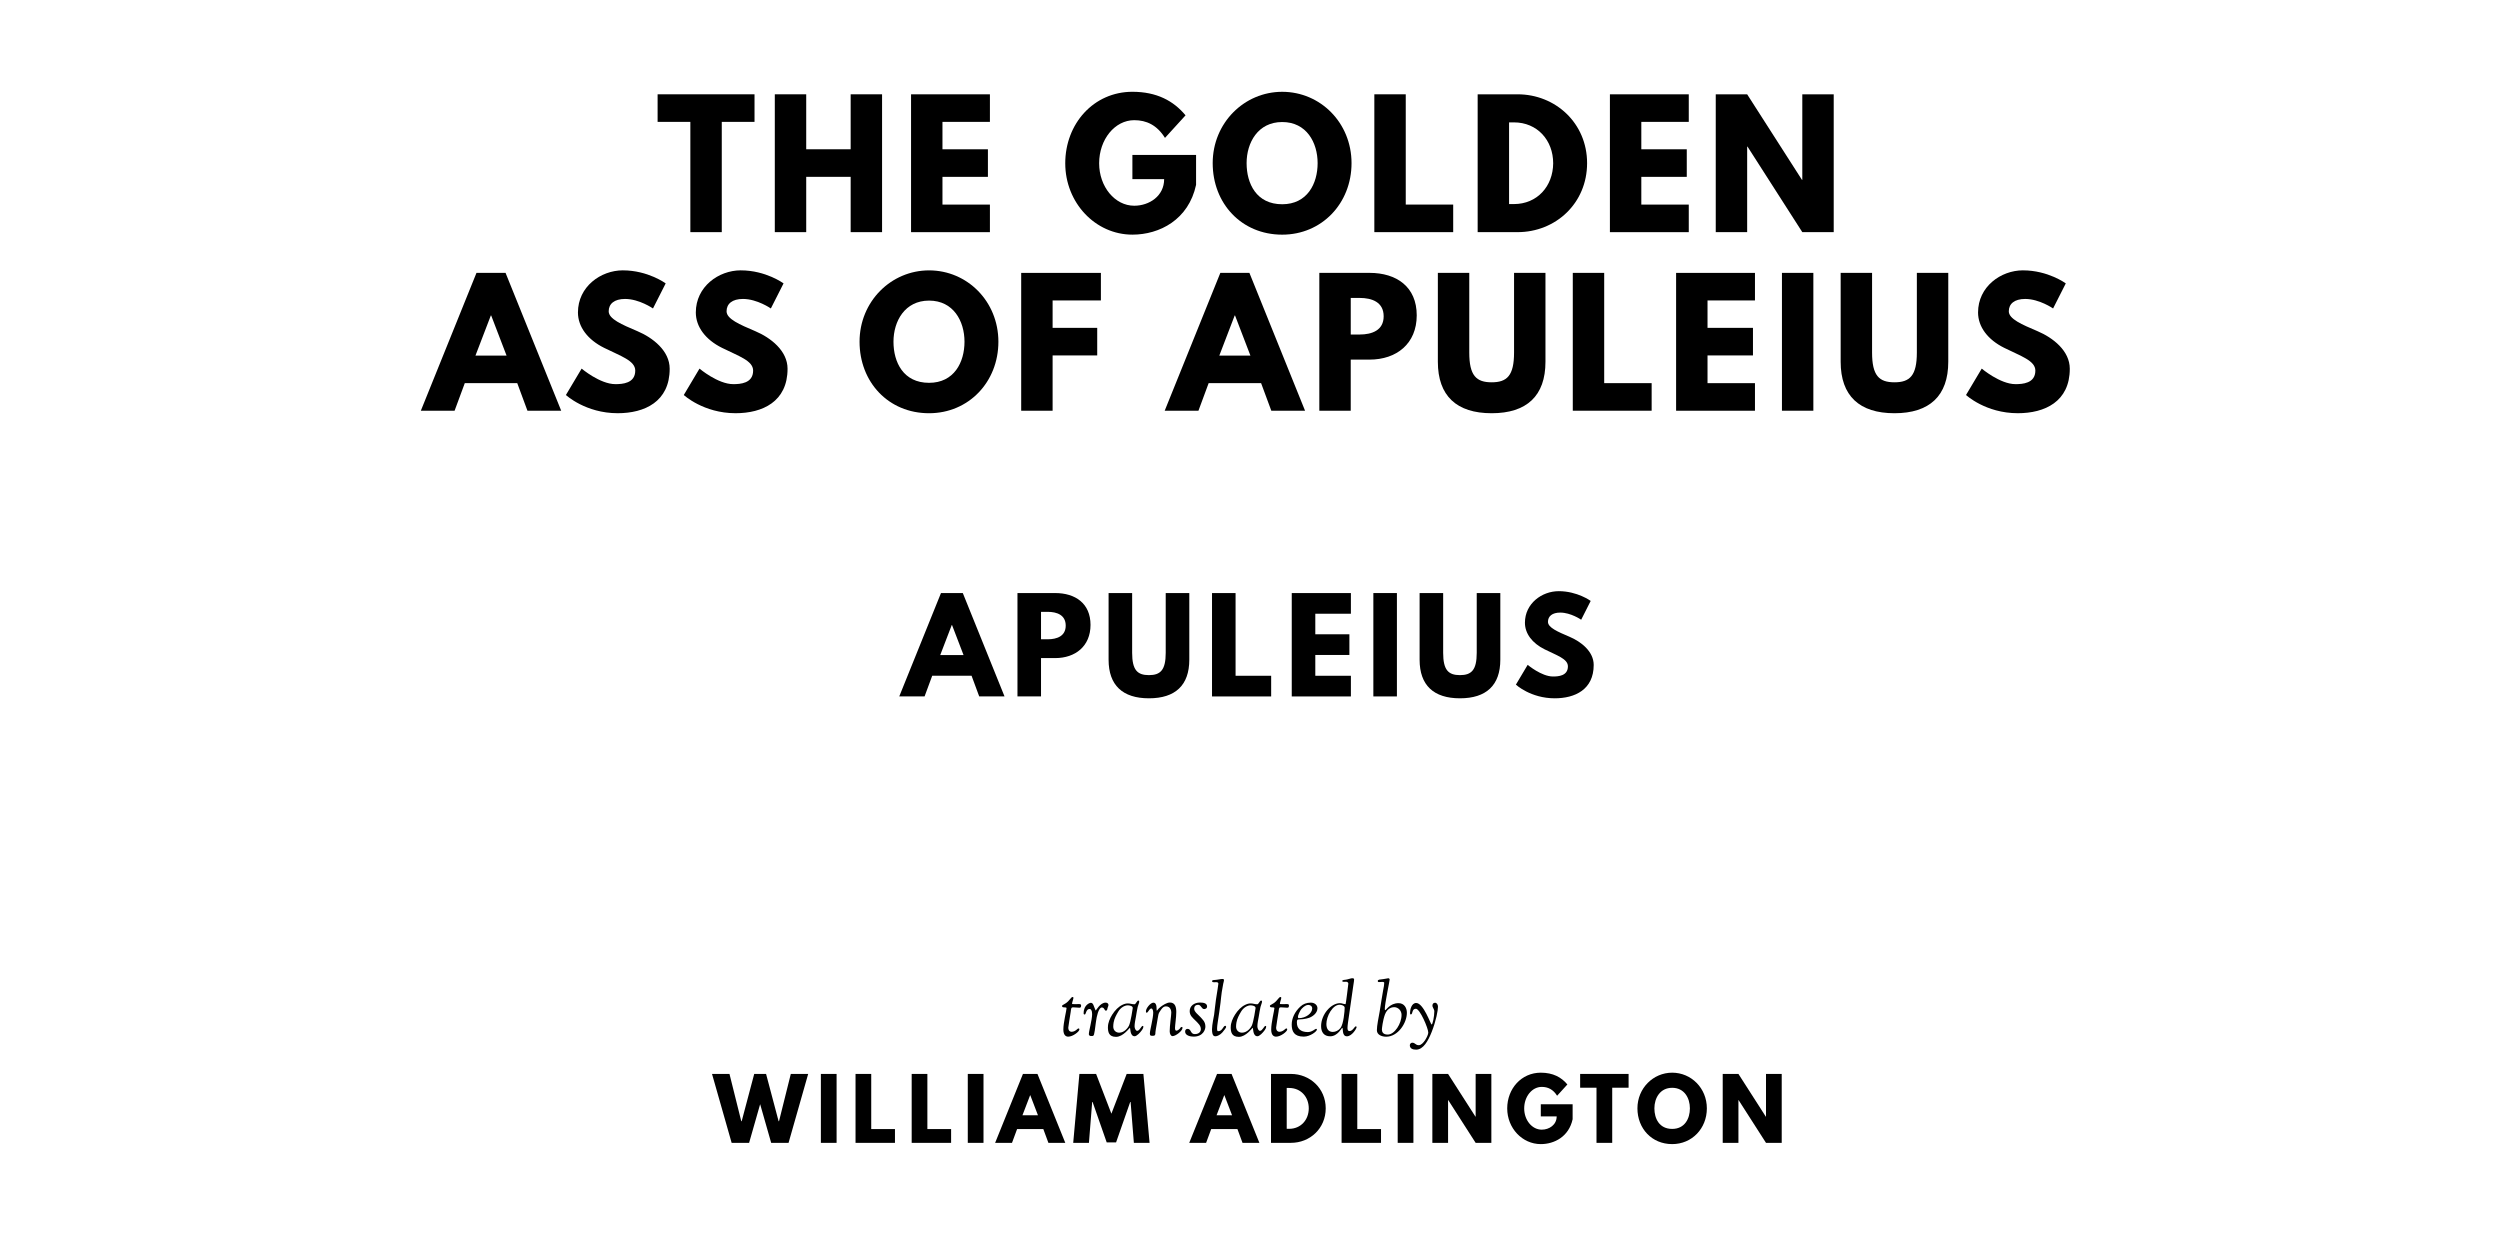
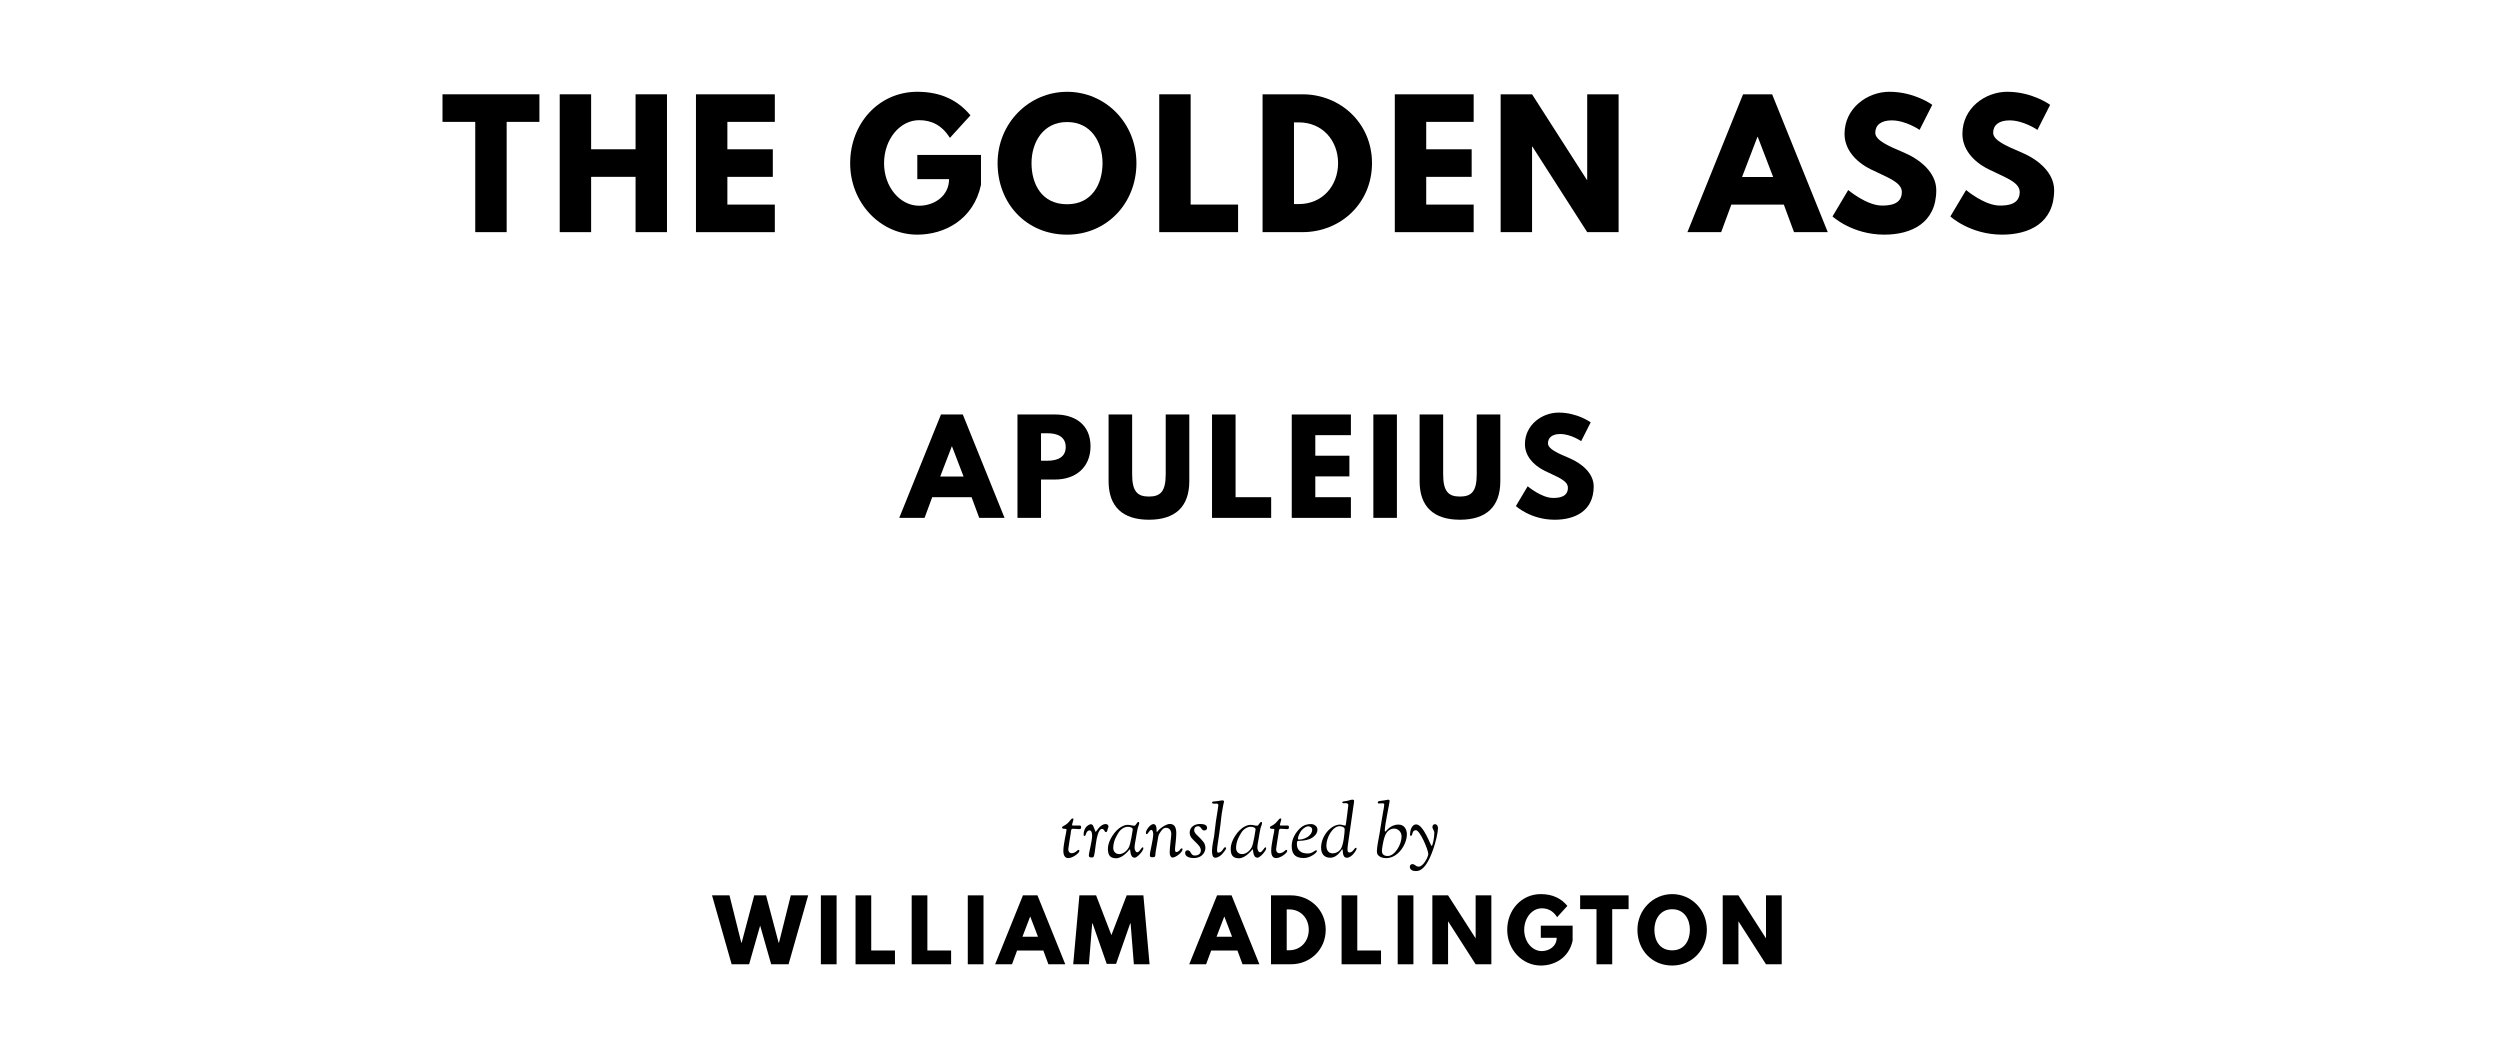
- <svg xmlns="http://www.w3.org/2000/svg" version="1.1" viewBox="0 0 1400 690">
-   <g aria-label="THE GOLDEN">
-     <path d="M368.26,68.25l0.00-15.44l54.27,0.00l0.00,15.44l-18.34,0.00l0.00,61.75l-17.59,0.00l0.00-61.75l-18.34,0.00z" />
-     <path d="M451.48,99.03l0.00,30.97l-17.59,0.00l0.00-77.19l17.59,0.00l0.00,30.78l24.89,0.00l0.00-30.78l17.59,0.00l0.00,77.19l-17.59,0.00l0.00-30.97l-24.89,0.00z" />
-     <path d="M554.35,52.81l0.00,15.44l-26.57,0.00l0.00,15.35l25.45,0.00l0.00,15.44l-25.45,0.00l0.00,15.53l26.57,0.00l0.00,15.44l-44.16,0.00l0.00-77.19l44.16,0.00z" />
-     <path d="M669.80,86.77l0.00,16.75c-4.21,19.56-20.49,27.88-35.65,27.88c-20.77,0.00-37.61-17.87-37.61-39.95c0.00-22.18,15.91-40.05,37.61-40.05c13.57,0.00,23.02,5.05,29.75,13.19l-11.51,12.63c-4.49-7.20-10.39-9.92-17.22-9.92c-10.85,0.00-19.65,10.76-19.65,24.14c0.00,13.10,8.80,23.77,19.65,23.77c8.42,0.00,16.75-5.43,16.75-14.88l-17.78,0.00l0.00-13.57l35.65,0.00z" />
-     <path d="M679.11,91.36c0.00-22.55,17.68-39.95,38.92-39.95c21.43,0.00,38.83,17.40,38.83,39.95s-16.65,40.05-38.83,40.05c-22.83,0.00-38.92-17.50-38.92-40.05z  M698.10,91.36c0.00,11.51,5.52,23.02,19.93,23.02c14.04,0.00,19.84-11.51,19.84-23.02s-6.18-23.02-19.84-23.02c-13.57,0.00-19.93,11.51-19.93,23.02z" />
-     <path d="M787.22,52.81l0.00,61.75l26.57,0.00l0.00,15.44l-44.16,0.00l0.00-77.19l17.59,0.00z" />
-     <path d="M827.49,52.81l22.36,0.00c21.15,0.00,38.92,16.09,38.92,38.55c0.00,22.55-17.68,38.64-38.92,38.64l-22.36,0.00l0.00-77.19z  M845.08,114.28l2.71,0.00c13.01,0.00,21.89-9.92,21.99-22.83c0.00-12.91-8.89-22.92-21.99-22.92l-2.71,0.00l0.00,45.75z" />
-     <path d="M945.71,52.81l0.00,15.44l-26.57,0.00l0.00,15.35l25.45,0.00l0.00,15.44l-25.45,0.00l0.00,15.53l26.57,0.00l0.00,15.44l-44.16,0.00l0.00-77.19l44.16,0.00z" />
-     <path d="M978.41,82.09l0.00,47.91l-17.59,0.00l0.00-77.19l17.59,0.00l30.69,47.91l0.19,0.00l0.00-47.91l17.59,0.00l0.00,77.19l-17.59,0.00l-30.69-47.91l-0.19,0.00z" />
-   </g>
-   <g aria-label="ASS OF APULEIUS">
-     <path d="M283.11,152.81l31.16,77.19l-18.90,0.00l-5.71-15.44l-29.38,0.00l-5.71,15.44l-18.90,0.00l31.16-77.19l16.28,0.00z  M283.67,199.12l-8.61-22.46l-0.19,0.00l-8.61,22.46l17.40,0.00z" />
-     <path d="M348.83,151.40c14.04,0.00,23.95,7.30,23.95,7.30l-7.11,14.04s-7.67-5.33-15.63-5.33c-5.99,0.00-9.17,2.71-9.17,6.92c0.00,4.30,7.30,7.39,16.09,11.13c8.61,3.65,18.06,10.95,18.06,21.05c0.00,18.43-14.04,24.89-29.10,24.89c-18.06,0.00-29.01-10.20-29.01-10.20l8.80-14.78s10.29,8.70,18.90,8.70c3.84,0.00,11.13-0.37,11.13-7.58c0.00-5.61-8.23-8.14-17.40-12.73c-9.26-4.58-14.69-11.79-14.69-19.84c0.00-14.41,12.73-23.58,25.17-23.58z" />
-     <path d="M414.84,151.40c14.04,0.00,23.95,7.30,23.95,7.30l-7.11,14.04s-7.67-5.33-15.63-5.33c-5.99,0.00-9.17,2.71-9.17,6.92c0.00,4.30,7.30,7.39,16.09,11.13c8.61,3.65,18.06,10.95,18.06,21.05c0.00,18.43-14.04,24.89-29.10,24.89c-18.06,0.00-29.01-10.20-29.01-10.20l8.80-14.78s10.29,8.70,18.90,8.70c3.84,0.00,11.13-0.37,11.13-7.58c0.00-5.61-8.23-8.14-17.40-12.73c-9.26-4.58-14.69-11.79-14.69-19.84c0.00-14.41,12.73-23.58,25.17-23.58z" />
-     <path d="M481.35,191.36c0.00-22.55,17.68-39.95,38.92-39.95c21.43,0.00,38.83,17.40,38.83,39.95s-16.65,40.05-38.83,40.05c-22.83,0.00-38.92-17.50-38.92-40.05z  M500.35,191.36c0.00,11.51,5.52,23.02,19.93,23.02c14.04,0.00,19.84-11.51,19.84-23.02s-6.18-23.02-19.84-23.02c-13.57,0.00-19.93,11.51-19.93,23.02z" />
-     <path d="M616.50,152.81l0.00,15.44l-27.04,0.00l0.00,15.35l24.98,0.00l0.00,15.44l-24.98,0.00l0.00,30.97l-17.59,0.00l0.00-77.19l44.63,0.00z" />
-     <path d="M699.67,152.81l31.16,77.19l-18.90,0.00l-5.71-15.44l-29.38,0.00l-5.71,15.44l-18.90,0.00l31.16-77.19l16.28,0.00z  M700.23,199.12l-8.61-22.46l-0.19,0.00l-8.61,22.46l17.40,0.00z" />
-     <path d="M738.82,152.81l28.16,0.00c15.06,0.00,26.39,7.77,26.39,23.77c0.00,15.91-11.32,24.80-26.39,24.80l-10.57,0.00l0.00,28.63l-17.59,0.00l0.00-77.19z  M756.42,187.33l4.96,0.00c6.92,0.00,13.47-2.34,13.47-10.20c0.00-7.95-6.55-10.29-13.47-10.29l-4.96,0.00l0.00,20.49z" />
-     <path d="M865.46,152.81l0.00,49.78c0.00,19.09-10.48,28.82-30.13,28.82s-30.13-9.73-30.13-28.82l0.00-49.78l17.59,0.00l0.00,44.63c0.00,12.91,3.93,16.65,12.54,16.65s12.54-3.74,12.54-16.65l0.00-44.63l17.59,0.00z" />
-     <path d="M898.35,152.81l0.00,61.75l26.57,0.00l0.00,15.44l-44.16,0.00l0.00-77.19l17.59,0.00z" />
-     <path d="M982.78,152.81l0.00,15.44l-26.57,0.00l0.00,15.35l25.45,0.00l0.00,15.44l-25.45,0.00l0.00,15.53l26.57,0.00l0.00,15.44l-44.16,0.00l0.00-77.19l44.16,0.00z" />
-     <path d="M1015.48,152.81l0.00,77.19l-17.59,0.00l0.00-77.19l17.59,0.00z" />
-     <path d="M1091.03,152.81l0.00,49.78c0.00,19.09-10.48,28.82-30.13,28.82s-30.13-9.73-30.13-28.82l0.00-49.78l17.59,0.00l0.00,44.63c0.00,12.91,3.93,16.65,12.54,16.65s12.54-3.74,12.54-16.65l0.00-44.63l17.59,0.00z" />
-     <path d="M1132.89,151.40c14.04,0.00,23.95,7.30,23.95,7.30l-7.11,14.04s-7.67-5.33-15.63-5.33c-5.99,0.00-9.17,2.71-9.17,6.92c0.00,4.30,7.30,7.39,16.09,11.13c8.61,3.65,18.06,10.95,18.06,21.05c0.00,18.43-14.04,24.89-29.10,24.89c-18.06,0.00-29.01-10.20-29.01-10.20l8.80-14.78s10.29,8.70,18.90,8.70c3.84,0.00,11.13-0.37,11.13-7.58c0.00-5.61-8.23-8.14-17.40-12.73c-9.26-4.58-14.69-11.79-14.69-19.84c0.00-14.41,12.73-23.58,25.17-23.58z" />
+ <svg xmlns="http://www.w3.org/2000/svg" version="1.1" viewBox="0 0 1400 590">
+   <g aria-label="THE GOLDEN ASS">
+     <path d="M247.80,68.25l0.00-15.44l54.27,0.00l0.00,15.44l-18.34,0.00l0.00,61.75l-17.59,0.00l0.00-61.75l-18.34,0.00z" />
+     <path d="M331.03,99.03l0.00,30.97l-17.59,0.00l0.00-77.19l17.59,0.00l0.00,30.78l24.89,0.00l0.00-30.78l17.59,0.00l0.00,77.19l-17.59,0.00l0.00-30.97l-24.89,0.00z" />
+     <path d="M433.90,52.81l0.00,15.44l-26.57,0.00l0.00,15.35l25.45,0.00l0.00,15.44l-25.45,0.00l0.00,15.53l26.57,0.00l0.00,15.44l-44.16,0.00l0.00-77.19l44.16,0.00z" />
+     <path d="M549.35,86.77l0.00,16.75c-4.21,19.56-20.49,27.88-35.65,27.88c-20.77,0.00-37.61-17.87-37.61-39.95c0.00-22.18,15.91-40.05,37.61-40.05c13.57,0.00,23.02,5.05,29.75,13.19l-11.51,12.63c-4.49-7.20-10.39-9.92-17.22-9.92c-10.85,0.00-19.65,10.76-19.65,24.14c0.00,13.10,8.80,23.77,19.65,23.77c8.42,0.00,16.75-5.43,16.75-14.88l-17.78,0.00l0.00-13.57l35.65,0.00z" />
+     <path d="M558.65,91.36c0.00-22.55,17.68-39.95,38.92-39.95c21.43,0.00,38.83,17.40,38.83,39.95s-16.65,40.05-38.83,40.05c-22.83,0.00-38.92-17.50-38.92-40.05z  M577.65,91.36c0.00,11.51,5.52,23.02,19.93,23.02c14.04,0.00,19.84-11.51,19.84-23.02s-6.18-23.02-19.84-23.02c-13.57,0.00-19.93,11.51-19.93,23.02z" />
+     <path d="M666.76,52.81l0.00,61.75l26.57,0.00l0.00,15.44l-44.16,0.00l0.00-77.19l17.59,0.00z" />
+     <path d="M707.04,52.81l22.36,0.00c21.15,0.00,38.92,16.09,38.92,38.55c0.00,22.55-17.68,38.64-38.92,38.64l-22.36,0.00l0.00-77.19z  M724.63,114.28l2.71,0.00c13.01,0.00,21.89-9.92,21.99-22.83c0.00-12.91-8.89-22.92-21.99-22.92l-2.71,0.00l0.00,45.75z" />
+     <path d="M825.25,52.81l0.00,15.44l-26.57,0.00l0.00,15.35l25.45,0.00l0.00,15.44l-25.45,0.00l0.00,15.53l26.57,0.00l0.00,15.44l-44.16,0.00l0.00-77.19l44.16,0.00z" />
+     <path d="M857.95,82.09l0.00,47.91l-17.59,0.00l0.00-77.19l17.59,0.00l30.69,47.91l0.19,0.00l0.00-47.91l17.59,0.00l0.00,77.19l-17.59,0.00l-30.69-47.91l-0.19,0.00z" />
+     <path d="M992.39,52.81l31.16,77.19l-18.90,0.00l-5.71-15.44l-29.38,0.00l-5.71,15.44l-18.90,0.00l31.16-77.19l16.28,0.00z  M992.96,99.12l-8.61-22.46l-0.19,0.00l-8.61,22.46l17.40,0.00z" />
+     <path d="M1058.12,51.40c14.04,0.00,23.95,7.30,23.95,7.30l-7.11,14.04s-7.67-5.33-15.63-5.33c-5.99,0.00-9.17,2.71-9.17,6.92c0.00,4.30,7.30,7.39,16.09,11.13c8.61,3.65,18.06,10.95,18.06,21.05c0.00,18.43-14.04,24.89-29.10,24.89c-18.06,0.00-29.01-10.20-29.01-10.20l8.80-14.78s10.29,8.70,18.90,8.70c3.84,0.00,11.13-0.37,11.13-7.58c0.00-5.61-8.23-8.14-17.40-12.73c-9.26-4.58-14.69-11.79-14.69-19.84c0.00-14.41,12.73-23.58,25.17-23.58z" />
+     <path d="M1124.13,51.40c14.04,0.00,23.95,7.30,23.95,7.30l-7.11,14.04s-7.67-5.33-15.63-5.33c-5.99,0.00-9.17,2.71-9.17,6.92c0.00,4.30,7.30,7.39,16.09,11.13c8.61,3.65,18.06,10.95,18.06,21.05c0.00,18.43-14.04,24.89-29.10,24.89c-18.06,0.00-29.01-10.20-29.01-10.20l8.80-14.78s10.29,8.70,18.90,8.70c3.84,0.00,11.13-0.37,11.13-7.58c0.00-5.61-8.23-8.14-17.40-12.73c-9.26-4.58-14.69-11.79-14.69-19.84c0.00-14.41,12.73-23.58,25.17-23.58z" />
  </g>
  <g aria-label="APULEIUS">
-     <path d="M539.17,332.11l23.37,57.89l-14.18,0.00l-4.28-11.58l-22.04,0.00l-4.28,11.58l-14.18,0.00l23.37-57.89l12.21,0.00z  M539.59,366.84l-6.46-16.84l-0.14,0.00l-6.46,16.84l13.05,0.00z" />
-     <path d="M569.78,332.11l21.12,0.00c11.30,0.00,19.79,5.82,19.79,17.82c0.00,11.93-8.49,18.60-19.79,18.60l-7.93,0.00l0.00,21.47l-13.19,0.00l0.00-57.89z  M582.97,358.00l3.72,0.00c5.19,0.00,10.11-1.75,10.11-7.65c0.00-5.96-4.91-7.72-10.11-7.72l-3.72,0.00l0.00,15.37z" />
-     <path d="M666.01,332.11l0.00,37.33c0.00,14.32-7.86,21.61-22.60,21.61s-22.60-7.30-22.60-21.61l0.00-37.33l13.19,0.00l0.00,33.47c0.00,9.68,2.95,12.49,9.40,12.49s9.40-2.81,9.40-12.49l0.00-33.47l13.19,0.00z" />
-     <path d="M691.92,332.11l0.00,46.32l19.93,0.00l0.00,11.58l-33.12,0.00l0.00-57.89l13.19,0.00z" />
-     <path d="M756.50,332.11l0.00,11.58l-19.93,0.00l0.00,11.51l19.09,0.00l0.00,11.58l-19.09,0.00l0.00,11.65l19.93,0.00l0.00,11.58l-33.12,0.00l0.00-57.89l33.12,0.00z" />
-     <path d="M782.27,332.11l0.00,57.89l-13.19,0.00l0.00-57.89l13.19,0.00z" />
-     <path d="M840.18,332.11l0.00,37.33c0.00,14.32-7.86,21.61-22.60,21.61s-22.60-7.30-22.60-21.61l0.00-37.33l13.19,0.00l0.00,33.47c0.00,9.68,2.95,12.49,9.40,12.49s9.40-2.81,9.40-12.49l0.00-33.47l13.19,0.00z" />
-     <path d="M872.83,331.05c10.53,0.00,17.96,5.47,17.96,5.47l-5.33,10.53s-5.75-4.00-11.72-4.00c-4.49,0.00-6.88,2.04-6.88,5.19c0.00,3.23,5.47,5.54,12.07,8.35c6.46,2.74,13.54,8.21,13.54,15.79c0.00,13.82-10.53,18.67-21.82,18.67c-13.54,0.00-21.75-7.65-21.75-7.65l6.60-11.09s7.72,6.53,14.18,6.53c2.88,0.00,8.35-0.28,8.35-5.68c0.00-4.21-6.18-6.11-13.05-9.54c-6.95-3.44-11.02-8.84-11.02-14.88c0.00-10.81,9.54-17.68,18.88-17.68z" />
+     <path d="M539.17,232.11l23.37,57.89l-14.18,0.00l-4.28-11.58l-22.04,0.00l-4.28,11.58l-14.18,0.00l23.37-57.89l12.21,0.00z  M539.59,266.84l-6.46-16.84l-0.14,0.00l-6.46,16.84l13.05,0.00z" />
+     <path d="M569.78,232.11l21.12,0.00c11.30,0.00,19.79,5.82,19.79,17.82c0.00,11.93-8.49,18.60-19.79,18.60l-7.93,0.00l0.00,21.47l-13.19,0.00l0.00-57.89z  M582.97,258.00l3.72,0.00c5.19,0.00,10.11-1.75,10.11-7.65c0.00-5.96-4.91-7.72-10.11-7.72l-3.72,0.00l0.00,15.37z" />
+     <path d="M666.01,232.11l0.00,37.33c0.00,14.32-7.86,21.61-22.60,21.61s-22.60-7.30-22.60-21.61l0.00-37.33l13.19,0.00l0.00,33.47c0.00,9.68,2.95,12.49,9.40,12.49s9.40-2.81,9.40-12.49l0.00-33.47l13.19,0.00z" />
+     <path d="M691.92,232.11l0.00,46.32l19.93,0.00l0.00,11.58l-33.12,0.00l0.00-57.89l13.19,0.00z" />
+     <path d="M756.50,232.11l0.00,11.58l-19.93,0.00l0.00,11.51l19.09,0.00l0.00,11.58l-19.09,0.00l0.00,11.65l19.93,0.00l0.00,11.58l-33.12,0.00l0.00-57.89l33.12,0.00z" />
+     <path d="M782.27,232.11l0.00,57.89l-13.19,0.00l0.00-57.89l13.19,0.00z" />
+     <path d="M840.18,232.11l0.00,37.33c0.00,14.32-7.86,21.61-22.60,21.61s-22.60-7.30-22.60-21.61l0.00-37.33l13.19,0.00l0.00,33.47c0.00,9.68,2.95,12.49,9.40,12.49s9.40-2.81,9.40-12.49l0.00-33.47l13.19,0.00z" />
+     <path d="M872.83,231.05c10.53,0.00,17.96,5.47,17.96,5.47l-5.33,10.53s-5.75-4.00-11.72-4.00c-4.49,0.00-6.88,2.04-6.88,5.19c0.00,3.23,5.47,5.54,12.07,8.35c6.46,2.74,13.54,8.21,13.54,15.79c0.00,13.82-10.53,18.67-21.82,18.67c-13.54,0.00-21.75-7.65-21.75-7.65l6.60-11.09s7.72,6.53,14.18,6.53c2.88,0.00,8.35-0.28,8.35-5.68c0.00-4.21-6.18-6.11-13.05-9.54c-6.95-3.44-11.02-8.84-11.02-14.88c0.00-10.81,9.54-17.68,18.88-17.68z" />
  </g>
  <g aria-label="translated by">
-     <path d="M594.73,563.42c0.00-0.85,1.62-0.81,3.49-2.76c1.70-1.79,1.79-2.34,2.47-2.34c0.21,0.00,0.43,0.13,0.43,0.51c0.00,0.55-0.77,2.55-0.77,3.19c0.00,0.26,0.09,0.30,1.49,0.30c1.66,0.00,2.00-0.04,2.47-0.04c0.89,0.00,1.11,0.30,1.11,0.81c0.00,0.98-0.26,1.23-1.02,1.23c-0.68,0.00-2.51-0.21-3.44-0.21c-1.23,0.00-1.11,0.77-1.36,2.51c-0.38,2.64-1.36,8.16-1.36,8.84c0.00,2.25,1.57,2.34,1.74,2.34c2.34,0.00,3.32-1.87,4.00-1.87c0.13,0.00,0.47,0.00,0.47,0.60c0.00,1.11-3.61,4.00-6.25,4.00c-1.15,0.00-2.72-0.68-2.72-4.00c0.00-3.91,1.79-10.80,1.79-11.94c0.00-0.89-2.51,0.04-2.51-1.15z" />
-     <path d="M606.84,567.42c0.00-4.85,3.61-5.87,4.00-5.87c0.89,0.00,1.32,0.81,1.57,1.49c1.06,2.76,1.11,2.81,1.19,2.81c0.30,0.00,2.42-4.38,5.57-4.38c1.11,0.00,1.57,0.72,1.57,1.32c0.00,0.55-0.34,1.11-0.47,1.57c-0.09,0.30-0.17,1.62-0.94,1.62c-0.94,0.00-0.77-1.79-2.30-1.79c-1.91,0.00-2.98,5.57-3.19,7.35l-0.21,1.40c-0.94,7.23-0.85,7.23-2.38,7.23l-0.21,0.00c-0.43,0.00-1.28-0.09-1.28-1.11c0.00-1.70,1.83-7.95,1.83-11.14c0.00-2.13-0.68-2.89-1.45-2.89c-1.74,0.00-2.08,2.55-2.34,2.85c-0.13,0.13-0.26,0.26-0.47,0.26c-0.17,0.00-0.51-0.13-0.51-0.72z" />
-     <path d="M620.45,575.15c0.00-2.38,1.06-4.80,2.38-6.93c1.53-2.42,3.49-4.46,5.74-5.53c1.15-0.55,2.00-0.77,3.10-0.77c1.32,0.00,2.21,0.47,3.61,0.47c0.85,0.00,1.36-2.08,2.21-2.08c0.26,0.00,0.47,0.17,0.47,0.64c0.00,0.68-0.55,1.70-0.85,2.93c-0.38,1.57-0.64,3.53-0.98,5.44c-0.34,1.87-0.77,3.83-0.77,5.44c0.00,1.11,0.64,2.51,1.45,2.51c1.40,0.00,2.30-2.76,3.10-2.76c0.34,0.00,0.38,0.30,0.38,0.47c0.00,0.43-0.21,1.06-0.77,1.83c-1.06,1.53-2.98,3.49-4.12,3.49c-2.72,0.00-2.34-4.76-2.64-4.76c-0.21,0.00-3.74,5.10-7.78,5.10s-4.55-2.72-4.55-5.48z  M623.42,574.90c0.00,2.13,1.53,3.40,3.32,3.40c3.06,0.00,5.06-3.06,5.44-3.83c1.02-2.04,2.17-9.86,2.17-9.99c0.00-1.19-1.91-1.49-2.81-1.49c-1.74,0.00-4.00,1.28-5.27,3.44c-1.23,2.04-2.25,3.95-2.64,6.16c-0.13,0.77-0.21,1.53-0.21,2.30z" />
-     <path d="M641.70,566.35c0.00-1.66,2.55-4.85,4.17-4.85c2.47,0.00,1.57,4.46,1.96,4.46c0.26,0.00,0.55-0.94,2.13-2.13c1.15-0.89,3.40-2.42,5.19-2.42c2.98,0.00,3.57,2.64,3.57,5.31c0.00,2.98-0.72,7.48-0.72,8.93c0.00,1.19,0.34,1.53,0.81,1.53c0.72,0.00,1.70-0.94,1.70-0.94c0.51-0.64,0.68-1.15,1.32-1.15c0.30,0.00,0.38,0.26,0.38,0.51c0.00,1.66-3.74,4.63-5.61,4.63c-0.85,0.00-1.57-1.19-1.57-2.68c0.00-3.23,0.89-8.93,0.89-10.50c0.00-0.68-0.21-3.49-2.98-3.49c-0.98,0.00-1.79,0.47-2.76,1.87c-1.83,2.59-1.32,2.21-2.34,7.69c-1.06,5.74-0.77,5.23-0.85,5.82c-0.13,0.94-0.47,1.11-1.57,1.11c-1.15,0.00-1.49-0.09-1.49-1.32c0.00-1.79,1.87-8.37,1.87-11.65c0.00-1.49-0.55-2.34-0.98-2.34c-1.32,0.00-1.79,2.38-2.72,2.38c-0.30,0.00-0.38-0.34-0.38-0.81z" />
-     <path d="M663.68,577.70c0.00-1.32,0.85-1.53,1.36-1.53c2.17,0.00,1.45,2.93,4.04,2.93c3.10,0.00,3.40-2.21,3.40-2.72c0.00-2.00-1.40-3.23-2.93-4.76c-1.70-1.74-3.32-2.85-3.32-5.40c0.00-2.85,2.47-4.80,5.78-4.80c2.30,0.00,3.95,0.55,3.95,2.21c0.00,1.32-1.40,1.45-1.62,1.45c-1.53,0.00-1.70-2.38-3.36-2.38c-1.62,0.00-2.25,0.98-2.25,2.25c0.00,1.62,2.34,3.36,3.36,4.46c1.32,1.49,2.93,2.68,2.93,5.53c0.00,1.53-1.19,5.57-6.63,5.57c-1.66,0.00-4.72-0.55-4.72-2.81z" />
-     <path d="M678.72,576.34c0.00-2.42,1.11-7.44,1.19-8.12c0.38-2.68,0.60-5.70,1.02-8.42c0.72-4.59,1.36-8.42,1.36-8.93s-0.43-0.85-1.06-0.85s-0.72,0.04-1.23,0.04c-0.85,0.00-1.23-0.13-1.23-0.60c0.00-0.21,0.09-0.55,0.64-0.60c3.10-0.21,4.04-0.64,5.14-0.64c0.68,0.00,0.89,0.26,0.89,0.68c0.00,0.60-0.30,1.15-0.43,1.96c-1.57,8.25-0.85,6.67-2.21,15.81c-0.72,5.02-1.23,7.69-1.23,9.14s0.13,1.66,0.68,1.66c2.34,0.00,2.76-3.02,3.87-3.02c0.30,0.00,0.51,0.26,0.51,0.68s-1.11,1.87-2.13,3.06c-1.11,1.28-2.89,2.13-3.70,2.13c-0.85,0.00-2.08,0.00-2.08-4.00z" />
-     <path d="M689.22,575.15c0.00-2.38,1.06-4.80,2.38-6.93c1.53-2.42,3.49-4.46,5.74-5.53c1.15-0.55,2.00-0.77,3.10-0.77c1.32,0.00,2.21,0.47,3.61,0.47c0.85,0.00,1.36-2.08,2.21-2.08c0.26,0.00,0.47,0.17,0.47,0.64c0.00,0.68-0.55,1.70-0.85,2.93c-0.38,1.57-0.64,3.53-0.98,5.44c-0.34,1.87-0.77,3.83-0.77,5.44c0.00,1.11,0.64,2.51,1.45,2.51c1.40,0.00,2.30-2.76,3.10-2.76c0.34,0.00,0.38,0.30,0.38,0.47c0.00,0.43-0.21,1.06-0.77,1.83c-1.06,1.53-2.98,3.49-4.12,3.49c-2.72,0.00-2.34-4.76-2.64-4.76c-0.21,0.00-3.74,5.10-7.78,5.10s-4.55-2.72-4.55-5.48z  M692.20,574.90c0.00,2.13,1.53,3.40,3.32,3.40c3.06,0.00,5.06-3.06,5.44-3.83c1.02-2.04,2.17-9.86,2.17-9.99c0.00-1.19-1.91-1.49-2.81-1.49c-1.74,0.00-4.00,1.28-5.27,3.44c-1.23,2.04-2.25,3.95-2.64,6.16c-0.13,0.77-0.21,1.53-0.21,2.30z" />
-     <path d="M711.12,563.42c0.00-0.85,1.62-0.81,3.49-2.76c1.70-1.79,1.79-2.34,2.47-2.34c0.21,0.00,0.43,0.13,0.43,0.51c0.00,0.55-0.77,2.55-0.77,3.19c0.00,0.26,0.09,0.30,1.49,0.30c1.66,0.00,2.00-0.04,2.47-0.04c0.89,0.00,1.11,0.30,1.11,0.81c0.00,0.98-0.26,1.23-1.02,1.23c-0.68,0.00-2.51-0.21-3.44-0.21c-1.23,0.00-1.11,0.77-1.36,2.51c-0.38,2.64-1.36,8.16-1.36,8.84c0.00,2.25,1.57,2.34,1.74,2.34c2.34,0.00,3.32-1.87,4.00-1.87c0.13,0.00,0.47,0.00,0.47,0.60c0.00,1.11-3.61,4.00-6.25,4.00c-1.15,0.00-2.72-0.68-2.72-4.00c0.00-3.91,1.79-10.80,1.79-11.94c0.00-0.89-2.51,0.04-2.51-1.15z" />
-     <path d="M723.36,573.75c0.00-3.66,1.87-7.31,4.80-10.03c1.57-1.49,3.53-2.25,5.91-2.25c2.00,0.00,3.70,1.28,3.70,3.15c0.00,3.06-3.32,4.80-4.12,5.14c-0.38,0.17-2.68,1.11-6.67,1.15c-0.60,0.00-0.72,0.64-0.72,1.74c0.00,3.19,1.91,5.31,6.12,5.31c2.42,0.00,4.12-1.83,4.59-1.83c0.34,0.00,0.51,0.17,0.51,0.43c0.00,0.98-3.70,3.95-7.40,3.95c-5.40,0.00-6.72-2.98-6.72-6.76z  M726.84,569.33c0.00,0.30,0.09,0.85,0.38,0.85c4.12,0.00,7.61-2.76,7.61-5.44c0.00-1.62-1.53-2.00-2.25-2.00c-1.06,0.00-2.38,0.85-3.49,2.00c-1.28,1.32-2.25,4.04-2.25,4.59z" />
-     <path d="M739.81,574.69c0.00-6.59,5.53-12.92,10.58-12.92c1.11,0.00,1.96,0.55,3.15,0.55c0.13,0.00,1.53-11.18,1.53-11.48c0.00-0.64-0.60-1.06-1.23-1.06c-0.47,0.00-1.45,0.04-1.49,0.04c-0.43,0.00-0.68-0.17-0.68-0.47c0.00-0.72,1.49-0.55,2.68-0.85c2.38-0.60,2.13-0.68,3.27-0.68c0.38,0.00,0.68,0.34,0.68,0.72c0.00,1.11-0.43,2.47-2.81,19.85c-0.47,3.23-0.89,5.91-0.89,7.18c0.00,0.94,0.13,1.83,1.11,1.83c1.87,0.00,2.85-2.64,3.53-2.64c0.34,0.00,0.47,0.21,0.47,0.38c0.00,0.89-2.68,5.19-5.44,5.19c-2.98,0.00-2.00-4.76-2.59-4.76c-0.38,0.00-2.55,4.76-6.76,4.76c-3.61,0.00-5.10-2.47-5.10-5.65z  M742.78,573.50c0.00,2.47,1.02,4.38,3.61,4.38c1.53,0.00,3.19-0.81,4.29-2.21c1.70-2.13,2.34-9.61,2.34-11.31c0.00-1.15-1.70-1.70-2.85-1.70c-3.91,0.00-7.40,6.38-7.40,10.84z" />
-     <path d="M771.05,576.98c0.00-2.72,0.98-7.14,1.57-10.58c0.77-4.42,1.28-8.54,1.91-11.69c0.38-1.83,0.64-3.32,0.64-4.34c0.00-0.21-0.21-0.51-1.06-0.51c-0.64,0.00-1.11,0.09-1.74,0.09c-0.47,0.00-0.81,0.00-0.81-0.60c0.00-0.85,1.19-0.81,3.15-1.06c1.66-0.21,2.42-0.47,2.68-0.47c0.47,0.00,0.81,0.30,0.81,0.77c0.00,0.77-2.72,13.43-2.72,16.49c0.00,0.30,0.13,0.64,0.21,0.64c0.60,0.00,2.59-3.95,7.48-3.95c3.19,0.00,4.68,2.64,4.68,5.40c0.00,5.78-5.02,13.39-11.60,13.39c-2.51,0.00-5.19-1.11-5.19-3.57z  M773.86,576.47c0.00,1.45,0.64,2.89,3.27,2.89c3.83,0.00,7.74-6.12,7.74-11.01c0.00-2.38-1.83-4.34-4.17-4.34c-1.02,0.00-3.78,0.43-5.14,4.12c-1.23,3.36-1.70,7.91-1.70,8.33z" />
-     <path d="M789.50,585.31c0.00-0.72,0.64-1.40,1.36-1.40c1.70,0.00,1.74,1.40,3.70,1.40c2.47,0.00,5.27-5.44,5.27-7.06c0.00-2.38-4.68-13.35-6.93-13.35c-2.47,0.00-1.57,3.19-2.85,3.19c-0.26,0.00-0.43-0.21-0.43-0.94c0.00-1.79,0.85-5.48,3.44-5.48c4.12,0.00,8.16,12.07,8.63,12.07c0.60,0.00,1.53-4.55,1.53-7.40c0.00-1.23-1.06-2.08-1.06-3.23c0.00-0.77,0.43-1.57,1.45-1.57c0.94,0.00,1.66,0.94,1.66,2.25c0.00,1.91-1.02,7.78-3.53,14.11c-2.00,5.06-4.72,9.90-8.71,9.90c-1.83,0.00-3.53-0.55-3.53-2.51z" />
+     <path d="M594.73,463.42c0.00-0.85,1.62-0.81,3.49-2.76c1.70-1.79,1.79-2.34,2.47-2.34c0.21,0.00,0.43,0.13,0.43,0.51c0.00,0.55-0.77,2.55-0.77,3.19c0.00,0.26,0.09,0.30,1.49,0.30c1.66,0.00,2.00-0.04,2.47-0.04c0.89,0.00,1.11,0.30,1.11,0.81c0.00,0.98-0.26,1.23-1.02,1.23c-0.68,0.00-2.51-0.21-3.44-0.21c-1.23,0.00-1.11,0.77-1.36,2.51c-0.38,2.64-1.36,8.16-1.36,8.84c0.00,2.25,1.57,2.34,1.74,2.34c2.34,0.00,3.32-1.87,4.00-1.87c0.13,0.00,0.47,0.00,0.47,0.60c0.00,1.11-3.61,4.00-6.25,4.00c-1.15,0.00-2.72-0.68-2.72-4.00c0.00-3.91,1.79-10.80,1.79-11.94c0.00-0.89-2.51,0.04-2.51-1.15z" />
+     <path d="M606.84,467.42c0.00-4.85,3.61-5.87,4.00-5.87c0.89,0.00,1.32,0.81,1.57,1.49c1.06,2.76,1.11,2.81,1.19,2.81c0.30,0.00,2.42-4.38,5.57-4.38c1.11,0.00,1.57,0.72,1.57,1.32c0.00,0.55-0.34,1.11-0.47,1.57c-0.09,0.30-0.17,1.62-0.94,1.62c-0.94,0.00-0.77-1.79-2.30-1.79c-1.91,0.00-2.98,5.57-3.19,7.35l-0.21,1.40c-0.94,7.23-0.85,7.23-2.38,7.23l-0.21,0.00c-0.43,0.00-1.28-0.09-1.28-1.11c0.00-1.70,1.83-7.95,1.83-11.14c0.00-2.13-0.68-2.89-1.45-2.89c-1.74,0.00-2.08,2.55-2.34,2.85c-0.13,0.13-0.26,0.26-0.47,0.26c-0.17,0.00-0.51-0.13-0.51-0.72z" />
+     <path d="M620.45,475.15c0.00-2.38,1.06-4.80,2.38-6.93c1.53-2.42,3.49-4.46,5.74-5.53c1.15-0.55,2.00-0.77,3.10-0.77c1.32,0.00,2.21,0.47,3.61,0.47c0.85,0.00,1.36-2.08,2.21-2.08c0.26,0.00,0.47,0.17,0.47,0.64c0.00,0.68-0.55,1.70-0.85,2.93c-0.38,1.57-0.64,3.53-0.98,5.44c-0.34,1.87-0.77,3.83-0.77,5.44c0.00,1.11,0.64,2.51,1.45,2.51c1.40,0.00,2.30-2.76,3.10-2.76c0.34,0.00,0.38,0.30,0.38,0.47c0.00,0.43-0.21,1.06-0.77,1.83c-1.06,1.53-2.98,3.49-4.12,3.49c-2.72,0.00-2.34-4.76-2.64-4.76c-0.21,0.00-3.74,5.10-7.78,5.10s-4.55-2.72-4.55-5.48z  M623.42,474.90c0.00,2.13,1.53,3.40,3.32,3.40c3.06,0.00,5.06-3.06,5.44-3.83c1.02-2.04,2.17-9.86,2.17-9.99c0.00-1.19-1.91-1.49-2.81-1.49c-1.74,0.00-4.00,1.28-5.27,3.44c-1.23,2.04-2.25,3.95-2.64,6.16c-0.13,0.77-0.21,1.53-0.21,2.30z" />
+     <path d="M641.70,466.35c0.00-1.66,2.55-4.85,4.17-4.85c2.47,0.00,1.57,4.46,1.96,4.46c0.26,0.00,0.55-0.94,2.13-2.13c1.15-0.89,3.40-2.42,5.19-2.42c2.98,0.00,3.57,2.64,3.57,5.31c0.00,2.98-0.72,7.48-0.72,8.93c0.00,1.19,0.34,1.53,0.81,1.53c0.72,0.00,1.70-0.94,1.70-0.94c0.51-0.64,0.68-1.15,1.32-1.15c0.30,0.00,0.38,0.26,0.38,0.51c0.00,1.66-3.74,4.63-5.61,4.63c-0.85,0.00-1.57-1.19-1.57-2.68c0.00-3.23,0.89-8.93,0.89-10.50c0.00-0.68-0.21-3.49-2.98-3.49c-0.98,0.00-1.79,0.47-2.76,1.87c-1.83,2.59-1.32,2.21-2.34,7.69c-1.06,5.74-0.77,5.23-0.85,5.82c-0.13,0.94-0.47,1.11-1.57,1.11c-1.15,0.00-1.49-0.09-1.49-1.32c0.00-1.79,1.87-8.37,1.87-11.65c0.00-1.49-0.55-2.34-0.98-2.34c-1.32,0.00-1.79,2.38-2.72,2.38c-0.30,0.00-0.38-0.34-0.38-0.81z" />
+     <path d="M663.68,477.70c0.00-1.32,0.85-1.53,1.36-1.53c2.17,0.00,1.45,2.93,4.04,2.93c3.10,0.00,3.40-2.21,3.40-2.72c0.00-2.00-1.40-3.23-2.93-4.76c-1.70-1.74-3.32-2.85-3.32-5.40c0.00-2.85,2.47-4.80,5.78-4.80c2.30,0.00,3.95,0.55,3.95,2.21c0.00,1.32-1.40,1.45-1.62,1.45c-1.53,0.00-1.70-2.38-3.36-2.38c-1.62,0.00-2.25,0.98-2.25,2.25c0.00,1.62,2.34,3.36,3.36,4.46c1.32,1.49,2.93,2.68,2.93,5.53c0.00,1.53-1.19,5.57-6.63,5.57c-1.66,0.00-4.72-0.55-4.72-2.81z" />
+     <path d="M678.72,476.34c0.00-2.42,1.11-7.44,1.19-8.12c0.38-2.68,0.60-5.70,1.02-8.42c0.72-4.59,1.36-8.42,1.36-8.93s-0.43-0.85-1.06-0.85s-0.72,0.04-1.23,0.04c-0.85,0.00-1.23-0.13-1.23-0.60c0.00-0.21,0.09-0.55,0.64-0.60c3.10-0.21,4.04-0.64,5.14-0.64c0.68,0.00,0.89,0.26,0.89,0.68c0.00,0.60-0.30,1.15-0.43,1.96c-1.57,8.25-0.85,6.67-2.21,15.81c-0.72,5.02-1.23,7.69-1.23,9.14s0.13,1.66,0.68,1.66c2.34,0.00,2.76-3.02,3.87-3.02c0.30,0.00,0.51,0.26,0.51,0.68s-1.11,1.87-2.13,3.06c-1.11,1.28-2.89,2.13-3.70,2.13c-0.85,0.00-2.08,0.00-2.08-4.00z" />
+     <path d="M689.22,475.15c0.00-2.38,1.06-4.80,2.38-6.93c1.53-2.42,3.49-4.46,5.74-5.53c1.15-0.55,2.00-0.77,3.10-0.77c1.32,0.00,2.21,0.47,3.61,0.47c0.85,0.00,1.36-2.08,2.21-2.08c0.26,0.00,0.47,0.17,0.47,0.64c0.00,0.68-0.55,1.70-0.85,2.93c-0.38,1.57-0.64,3.53-0.98,5.44c-0.34,1.87-0.77,3.83-0.77,5.44c0.00,1.11,0.64,2.51,1.45,2.51c1.40,0.00,2.30-2.76,3.10-2.76c0.34,0.00,0.38,0.30,0.38,0.47c0.00,0.43-0.21,1.06-0.77,1.83c-1.06,1.53-2.98,3.49-4.12,3.49c-2.72,0.00-2.34-4.76-2.64-4.76c-0.21,0.00-3.74,5.10-7.78,5.10s-4.55-2.72-4.55-5.48z  M692.20,474.90c0.00,2.13,1.53,3.40,3.32,3.40c3.06,0.00,5.06-3.06,5.44-3.83c1.02-2.04,2.17-9.86,2.17-9.99c0.00-1.19-1.91-1.49-2.81-1.49c-1.74,0.00-4.00,1.28-5.27,3.44c-1.23,2.04-2.25,3.95-2.64,6.16c-0.13,0.77-0.21,1.53-0.21,2.30z" />
+     <path d="M711.12,463.42c0.00-0.85,1.62-0.81,3.49-2.76c1.70-1.79,1.79-2.34,2.47-2.34c0.21,0.00,0.43,0.13,0.43,0.51c0.00,0.55-0.77,2.55-0.77,3.19c0.00,0.26,0.09,0.30,1.49,0.30c1.66,0.00,2.00-0.04,2.47-0.04c0.89,0.00,1.11,0.30,1.11,0.81c0.00,0.98-0.26,1.23-1.02,1.23c-0.68,0.00-2.51-0.21-3.44-0.21c-1.23,0.00-1.11,0.77-1.36,2.51c-0.38,2.64-1.36,8.16-1.36,8.84c0.00,2.25,1.57,2.34,1.74,2.34c2.34,0.00,3.32-1.87,4.00-1.87c0.13,0.00,0.47,0.00,0.47,0.60c0.00,1.11-3.61,4.00-6.25,4.00c-1.15,0.00-2.72-0.68-2.72-4.00c0.00-3.91,1.79-10.80,1.79-11.94c0.00-0.89-2.51,0.04-2.51-1.15z" />
+     <path d="M723.36,473.75c0.00-3.66,1.87-7.31,4.80-10.03c1.57-1.49,3.53-2.25,5.91-2.25c2.00,0.00,3.70,1.28,3.70,3.15c0.00,3.06-3.32,4.80-4.12,5.14c-0.38,0.17-2.68,1.11-6.67,1.15c-0.60,0.00-0.72,0.64-0.72,1.74c0.00,3.19,1.91,5.31,6.12,5.31c2.42,0.00,4.12-1.83,4.59-1.83c0.34,0.00,0.51,0.17,0.51,0.43c0.00,0.98-3.70,3.95-7.40,3.95c-5.40,0.00-6.72-2.98-6.72-6.76z  M726.84,469.33c0.00,0.30,0.09,0.85,0.38,0.85c4.12,0.00,7.61-2.76,7.61-5.44c0.00-1.62-1.53-2.00-2.25-2.00c-1.06,0.00-2.38,0.85-3.49,2.00c-1.28,1.32-2.25,4.04-2.25,4.59z" />
+     <path d="M739.81,474.69c0.00-6.59,5.53-12.92,10.58-12.92c1.11,0.00,1.96,0.55,3.15,0.55c0.13,0.00,1.53-11.18,1.53-11.48c0.00-0.64-0.60-1.06-1.23-1.06c-0.47,0.00-1.45,0.04-1.49,0.04c-0.43,0.00-0.68-0.17-0.68-0.47c0.00-0.72,1.49-0.55,2.68-0.85c2.38-0.60,2.13-0.68,3.27-0.68c0.38,0.00,0.68,0.34,0.68,0.72c0.00,1.11-0.43,2.47-2.81,19.85c-0.47,3.23-0.89,5.91-0.89,7.18c0.00,0.94,0.13,1.83,1.11,1.83c1.87,0.00,2.85-2.64,3.53-2.64c0.34,0.00,0.47,0.21,0.47,0.38c0.00,0.89-2.68,5.19-5.44,5.19c-2.98,0.00-2.00-4.76-2.59-4.76c-0.38,0.00-2.55,4.76-6.76,4.76c-3.61,0.00-5.10-2.47-5.10-5.65z  M742.78,473.50c0.00,2.47,1.02,4.38,3.61,4.38c1.53,0.00,3.19-0.81,4.29-2.21c1.70-2.13,2.34-9.61,2.34-11.31c0.00-1.15-1.70-1.70-2.85-1.70c-3.91,0.00-7.40,6.38-7.40,10.84z" />
+     <path d="M771.05,476.98c0.00-2.72,0.98-7.14,1.57-10.58c0.77-4.42,1.28-8.54,1.91-11.69c0.38-1.83,0.64-3.32,0.64-4.34c0.00-0.21-0.21-0.51-1.06-0.51c-0.64,0.00-1.11,0.09-1.74,0.09c-0.47,0.00-0.81,0.00-0.81-0.60c0.00-0.85,1.19-0.81,3.15-1.06c1.66-0.21,2.42-0.47,2.68-0.47c0.47,0.00,0.81,0.30,0.81,0.77c0.00,0.77-2.72,13.43-2.72,16.49c0.00,0.30,0.13,0.64,0.21,0.64c0.60,0.00,2.59-3.95,7.48-3.95c3.19,0.00,4.68,2.64,4.68,5.40c0.00,5.78-5.02,13.39-11.60,13.39c-2.51,0.00-5.19-1.11-5.19-3.57z  M773.86,476.47c0.00,1.45,0.64,2.89,3.27,2.89c3.83,0.00,7.74-6.12,7.74-11.01c0.00-2.38-1.83-4.34-4.17-4.34c-1.02,0.00-3.78,0.43-5.14,4.12c-1.23,3.36-1.70,7.91-1.70,8.33z" />
+     <path d="M789.50,485.31c0.00-0.72,0.64-1.40,1.36-1.40c1.70,0.00,1.74,1.40,3.70,1.40c2.47,0.00,5.27-5.44,5.27-7.06c0.00-2.38-4.68-13.35-6.93-13.35c-2.47,0.00-1.57,3.19-2.85,3.19c-0.26,0.00-0.43-0.21-0.43-0.94c0.00-1.79,0.85-5.48,3.44-5.48c4.12,0.00,8.16,12.07,8.63,12.07c0.60,0.00,1.53-4.55,1.53-7.40c0.00-1.23-1.06-2.08-1.06-3.23c0.00-0.77,0.43-1.57,1.45-1.57c0.94,0.00,1.66,0.94,1.66,2.25c0.00,1.91-1.02,7.78-3.53,14.11c-2.00,5.06-4.72,9.90-8.71,9.90c-1.83,0.00-3.53-0.55-3.53-2.51z" />
  </g>
  <g aria-label="WILLIAM ADLINGTON">
-     <path d="M431.86,640.00l-6.18-21.66l-6.18,21.66l-9.78,0.00l-10.99-38.60l9.78,0.00l6.60,26.48l0.23,0.00l7.02-26.48l6.64,0.00l7.02,26.48l0.23,0.00l6.60-26.48l9.73,0.00l-10.99,38.60l-9.73,0.00z" />
-     <path d="M468.49,601.40l0.00,38.60l-8.80,0.00l0.00-38.60l8.80,0.00z" />
-     <path d="M487.89,601.40l0.00,30.88l13.29,0.00l0.00,7.72l-22.08,0.00l0.00-38.60l8.80,0.00z" />
-     <path d="M519.33,601.40l0.00,30.88l13.29,0.00l0.00,7.72l-22.08,0.00l0.00-38.60l8.80,0.00z" />
-     <path d="M550.76,601.40l0.00,38.60l-8.80,0.00l0.00-38.60l8.80,0.00z" />
-     <path d="M580.98,601.40l15.58,38.60l-9.45,0.00l-2.85-7.72l-14.69,0.00l-2.85,7.72l-9.45,0.00l15.58-38.60l8.14,0.00z  M581.26,624.56l-4.30-11.23l-0.09,0.00l-4.30,11.23l8.70,0.00z" />
-     <path d="M634.96,640.00l-1.82-22.88l-0.23,0.00l-7.91,22.64l-5.24,0.00l-7.91-22.64l-0.23,0.00l-1.82,22.88l-8.80,0.00l3.46-38.60l9.36,0.00l8.56,22.27l8.56-22.27l9.36,0.00l3.46,38.60l-8.80,0.00z" />
-     <path d="M689.68,601.40l15.58,38.60l-9.45,0.00l-2.85-7.72l-14.69,0.00l-2.85,7.72l-9.45,0.00l15.58-38.60l8.14,0.00z  M689.96,624.56l-4.30-11.23l-0.09,0.00l-4.30,11.23l8.70,0.00z" />
-     <path d="M711.76,601.40l11.18,0.00c10.57,0.00,19.46,8.05,19.46,19.27c0.00,11.27-8.84,19.32-19.46,19.32l-11.18,0.00l0.00-38.60z  M720.56,632.14l1.36,0.00c6.50,0.00,10.95-4.96,10.99-11.42c0.00-6.46-4.44-11.46-10.99-11.46l-1.36,0.00l0.00,22.88z" />
-     <path d="M760.08,601.40l0.00,30.88l13.29,0.00l0.00,7.72l-22.08,0.00l0.00-38.60l8.80,0.00z" />
-     <path d="M791.51,601.40l0.00,38.60l-8.80,0.00l0.00-38.60l8.80,0.00z" />
-     <path d="M810.92,616.05l0.00,23.95l-8.80,0.00l0.00-38.60l8.80,0.00l15.35,23.95l0.09,0.00l0.00-23.95l8.80,0.00l0.00,38.60l-8.80,0.00l-15.35-23.95l-0.09,0.00z" />
-     <path d="M880.67,618.39l0.00,8.37c-2.11,9.78-10.25,13.94-17.82,13.94c-10.39,0.00-18.81-8.94-18.81-19.98c0.00-11.09,7.95-20.02,18.81-20.02c6.78,0.00,11.51,2.53,14.88,6.60l-5.75,6.32c-2.25-3.60-5.19-4.96-8.61-4.96c-5.43,0.00-9.82,5.38-9.82,12.07c0.00,6.55,4.40,11.88,9.82,11.88c4.21,0.00,8.37-2.71,8.37-7.44l-8.89,0.00l0.00-6.78l17.82,0.00z" />
-     <path d="M884.88,609.12l0.00-7.72l27.13,0.00l0.00,7.72l-9.17,0.00l0.00,30.88l-8.80,0.00l0.00-30.88l-9.17,0.00z" />
-     <path d="M916.96,620.68c0.00-11.27,8.84-19.98,19.46-19.98c10.71,0.00,19.42,8.70,19.42,19.98s-8.33,20.02-19.42,20.02c-11.42,0.00-19.46-8.75-19.46-20.02z  M926.46,620.68c0.00,5.75,2.76,11.51,9.96,11.51c7.02,0.00,9.92-5.75,9.92-11.51s-3.09-11.51-9.92-11.51c-6.78,0.00-9.96,5.75-9.96,11.51z" />
-     <path d="M973.52,616.05l0.00,23.95l-8.80,0.00l0.00-38.60l8.80,0.00l15.35,23.95l0.09,0.00l0.00-23.95l8.80,0.00l0.00,38.60l-8.80,0.00l-15.35-23.95l-0.09,0.00z" />
+     <path d="M431.86,540.00l-6.18-21.66l-6.18,21.66l-9.78,0.00l-10.99-38.60l9.78,0.00l6.60,26.48l0.23,0.00l7.02-26.48l6.64,0.00l7.02,26.48l0.23,0.00l6.60-26.48l9.73,0.00l-10.99,38.60l-9.73,0.00z" />
+     <path d="M468.49,501.40l0.00,38.60l-8.80,0.00l0.00-38.60l8.80,0.00z" />
+     <path d="M487.89,501.40l0.00,30.88l13.29,0.00l0.00,7.72l-22.08,0.00l0.00-38.60l8.80,0.00z" />
+     <path d="M519.33,501.40l0.00,30.88l13.29,0.00l0.00,7.72l-22.08,0.00l0.00-38.60l8.80,0.00z" />
+     <path d="M550.76,501.40l0.00,38.60l-8.80,0.00l0.00-38.60l8.80,0.00z" />
+     <path d="M580.98,501.40l15.58,38.60l-9.45,0.00l-2.85-7.72l-14.69,0.00l-2.85,7.72l-9.45,0.00l15.58-38.60l8.14,0.00z  M581.26,524.56l-4.30-11.23l-0.09,0.00l-4.30,11.23l8.70,0.00z" />
+     <path d="M634.96,540.00l-1.82-22.88l-0.23,0.00l-7.91,22.64l-5.24,0.00l-7.91-22.64l-0.23,0.00l-1.82,22.88l-8.80,0.00l3.46-38.60l9.36,0.00l8.56,22.27l8.56-22.27l9.36,0.00l3.46,38.60l-8.80,0.00z" />
+     <path d="M689.68,501.40l15.58,38.60l-9.45,0.00l-2.85-7.72l-14.69,0.00l-2.85,7.72l-9.45,0.00l15.58-38.60l8.14,0.00z  M689.96,524.56l-4.30-11.23l-0.09,0.00l-4.30,11.23l8.70,0.00z" />
+     <path d="M711.76,501.40l11.18,0.00c10.57,0.00,19.46,8.05,19.46,19.27c0.00,11.27-8.84,19.32-19.46,19.32l-11.18,0.00l0.00-38.60z  M720.56,532.14l1.36,0.00c6.50,0.00,10.95-4.96,10.99-11.42c0.00-6.46-4.44-11.46-10.99-11.46l-1.36,0.00l0.00,22.88z" />
+     <path d="M760.08,501.40l0.00,30.88l13.29,0.00l0.00,7.72l-22.08,0.00l0.00-38.60l8.80,0.00z" />
+     <path d="M791.51,501.40l0.00,38.60l-8.80,0.00l0.00-38.60l8.80,0.00z" />
+     <path d="M810.92,516.05l0.00,23.95l-8.80,0.00l0.00-38.60l8.80,0.00l15.35,23.95l0.09,0.00l0.00-23.95l8.80,0.00l0.00,38.60l-8.80,0.00l-15.35-23.95l-0.09,0.00z" />
+     <path d="M880.67,518.39l0.00,8.37c-2.11,9.78-10.25,13.94-17.82,13.94c-10.39,0.00-18.81-8.94-18.81-19.98c0.00-11.09,7.95-20.02,18.81-20.02c6.78,0.00,11.51,2.53,14.88,6.60l-5.75,6.32c-2.25-3.60-5.19-4.96-8.61-4.96c-5.43,0.00-9.82,5.38-9.82,12.07c0.00,6.55,4.40,11.88,9.82,11.88c4.21,0.00,8.37-2.71,8.37-7.44l-8.89,0.00l0.00-6.78l17.82,0.00z" />
+     <path d="M884.88,509.12l0.00-7.72l27.13,0.00l0.00,7.72l-9.17,0.00l0.00,30.88l-8.80,0.00l0.00-30.88l-9.17,0.00z" />
+     <path d="M916.96,520.68c0.00-11.27,8.84-19.98,19.46-19.98c10.71,0.00,19.42,8.70,19.42,19.98s-8.33,20.02-19.42,20.02c-11.42,0.00-19.46-8.75-19.46-20.02z  M926.46,520.68c0.00,5.75,2.76,11.51,9.96,11.51c7.02,0.00,9.92-5.75,9.92-11.51s-3.09-11.51-9.92-11.51c-6.78,0.00-9.96,5.75-9.96,11.51z" />
+     <path d="M973.52,516.05l0.00,23.95l-8.80,0.00l0.00-38.60l8.80,0.00l15.35,23.95l0.09,0.00l0.00-23.95l8.80,0.00l0.00,38.60l-8.80,0.00l-15.35-23.95l-0.09,0.00z" />
  </g>
</svg>
